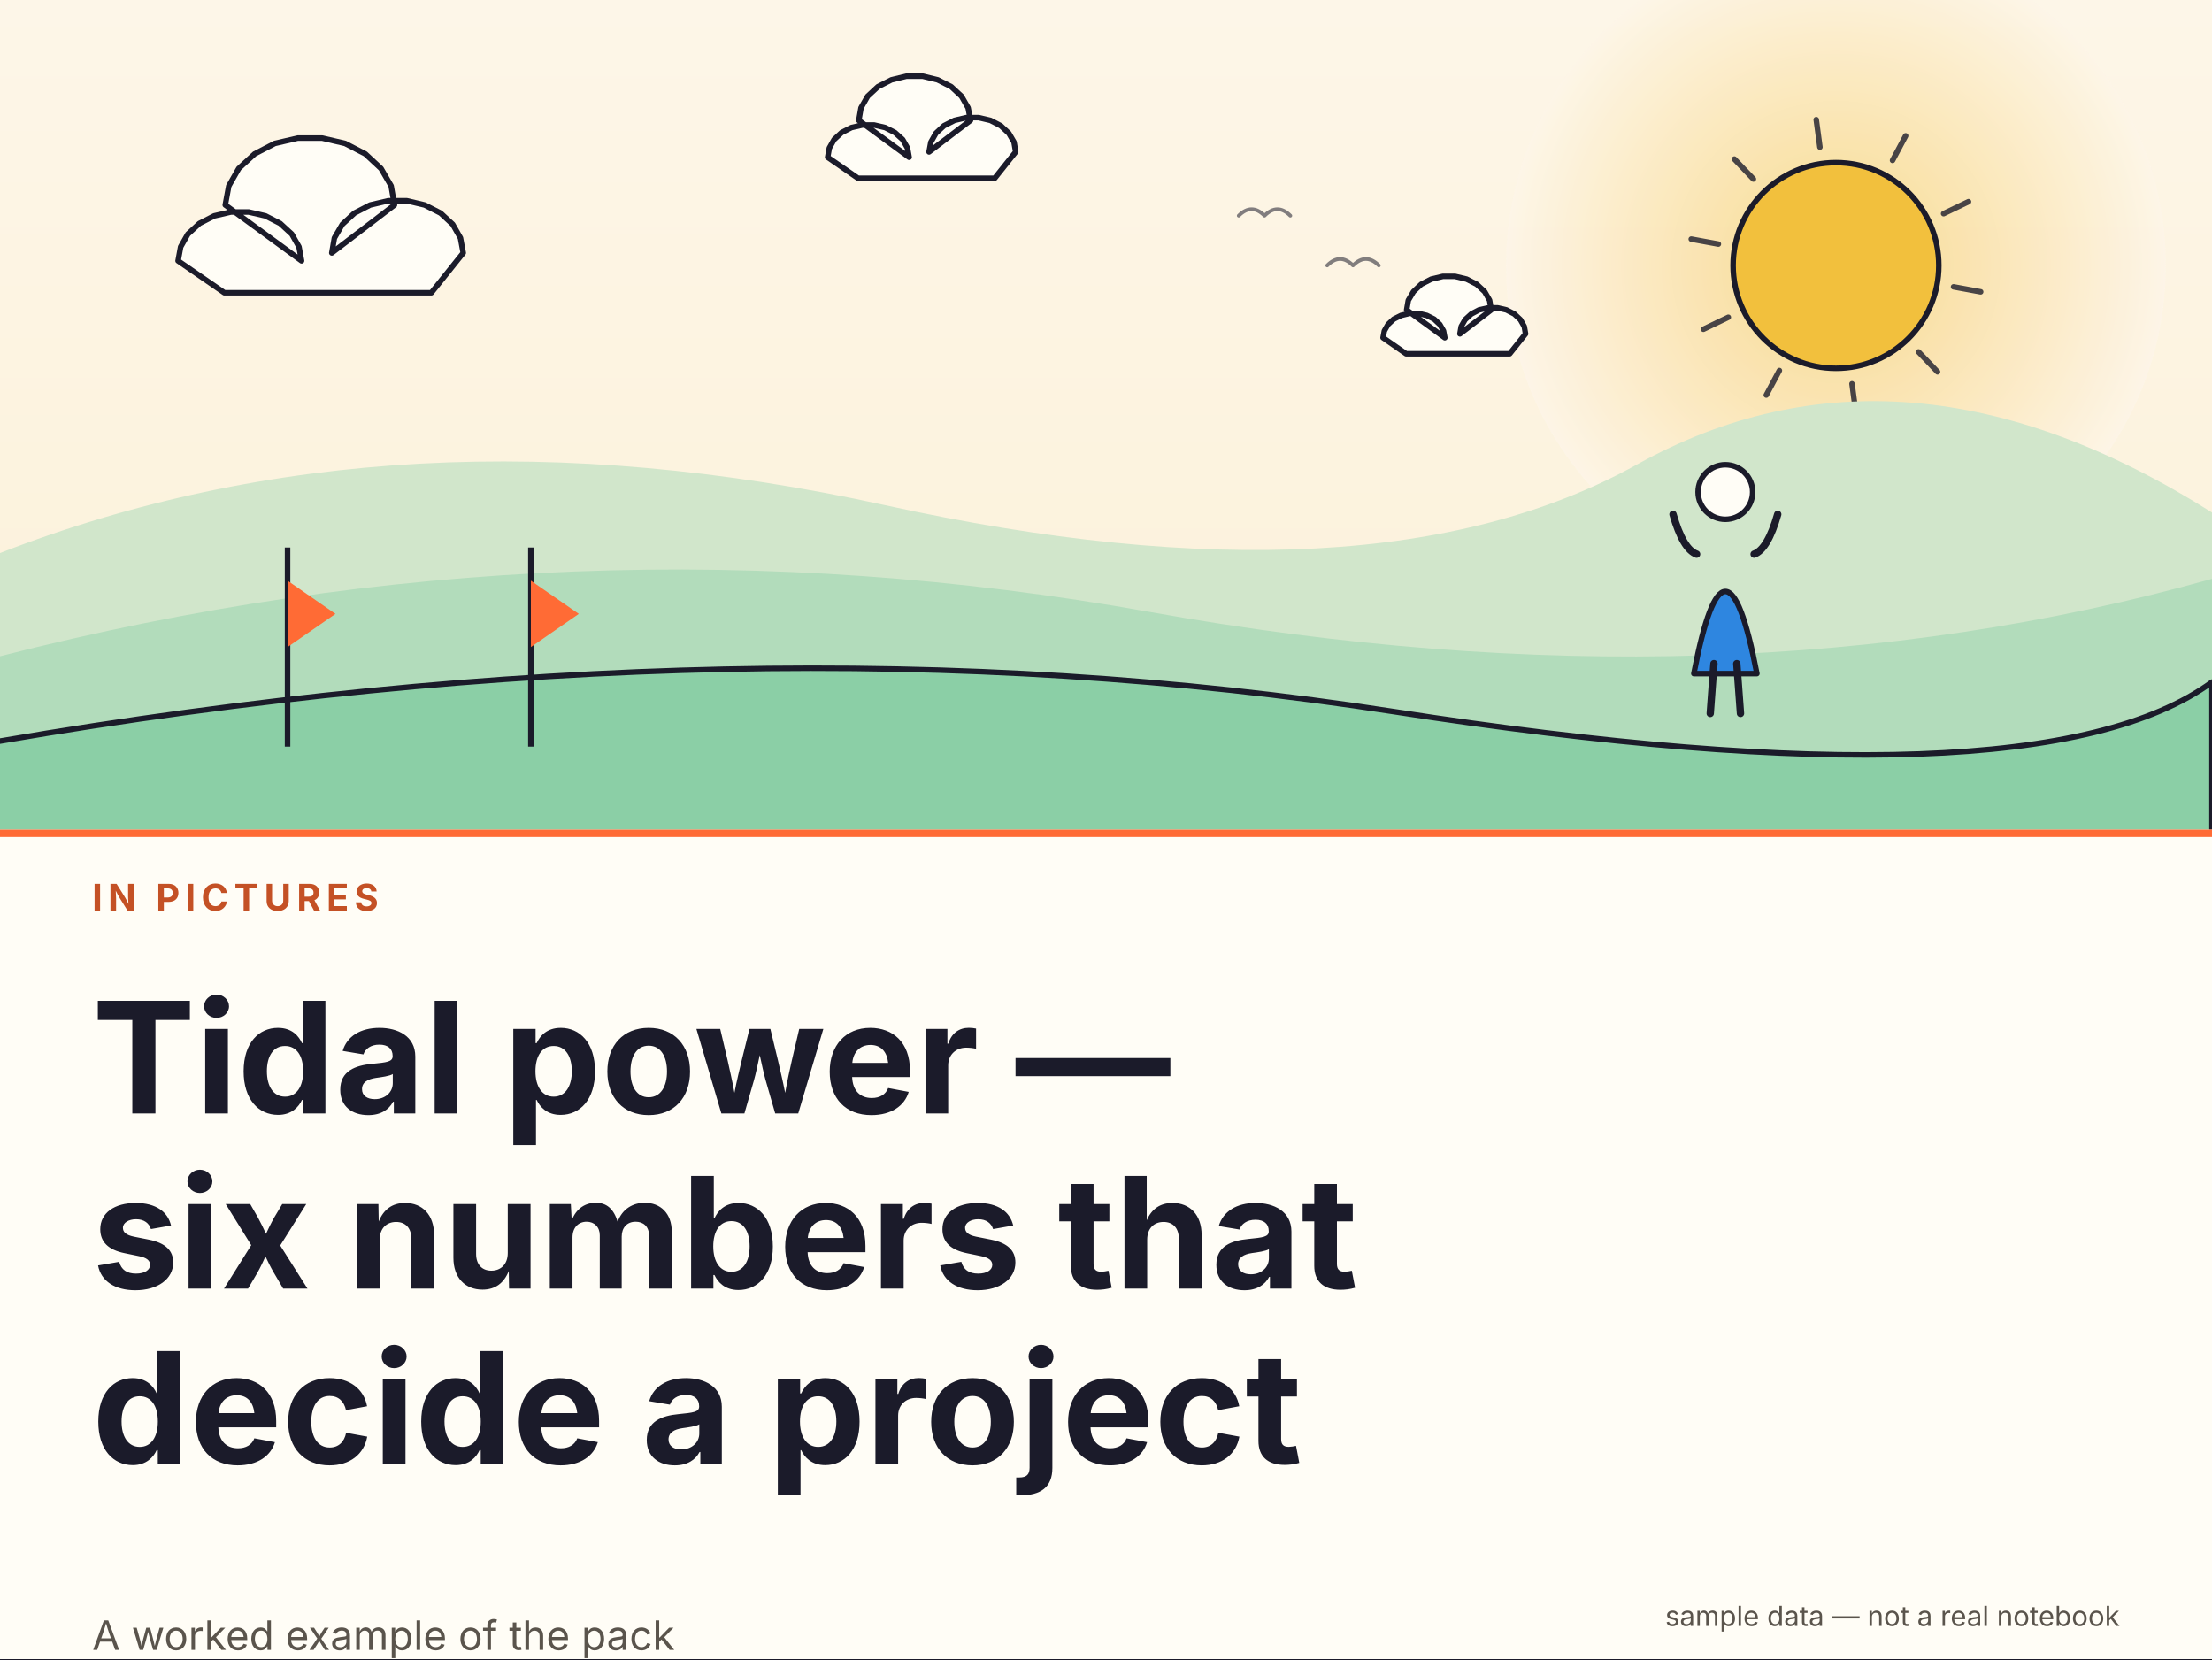
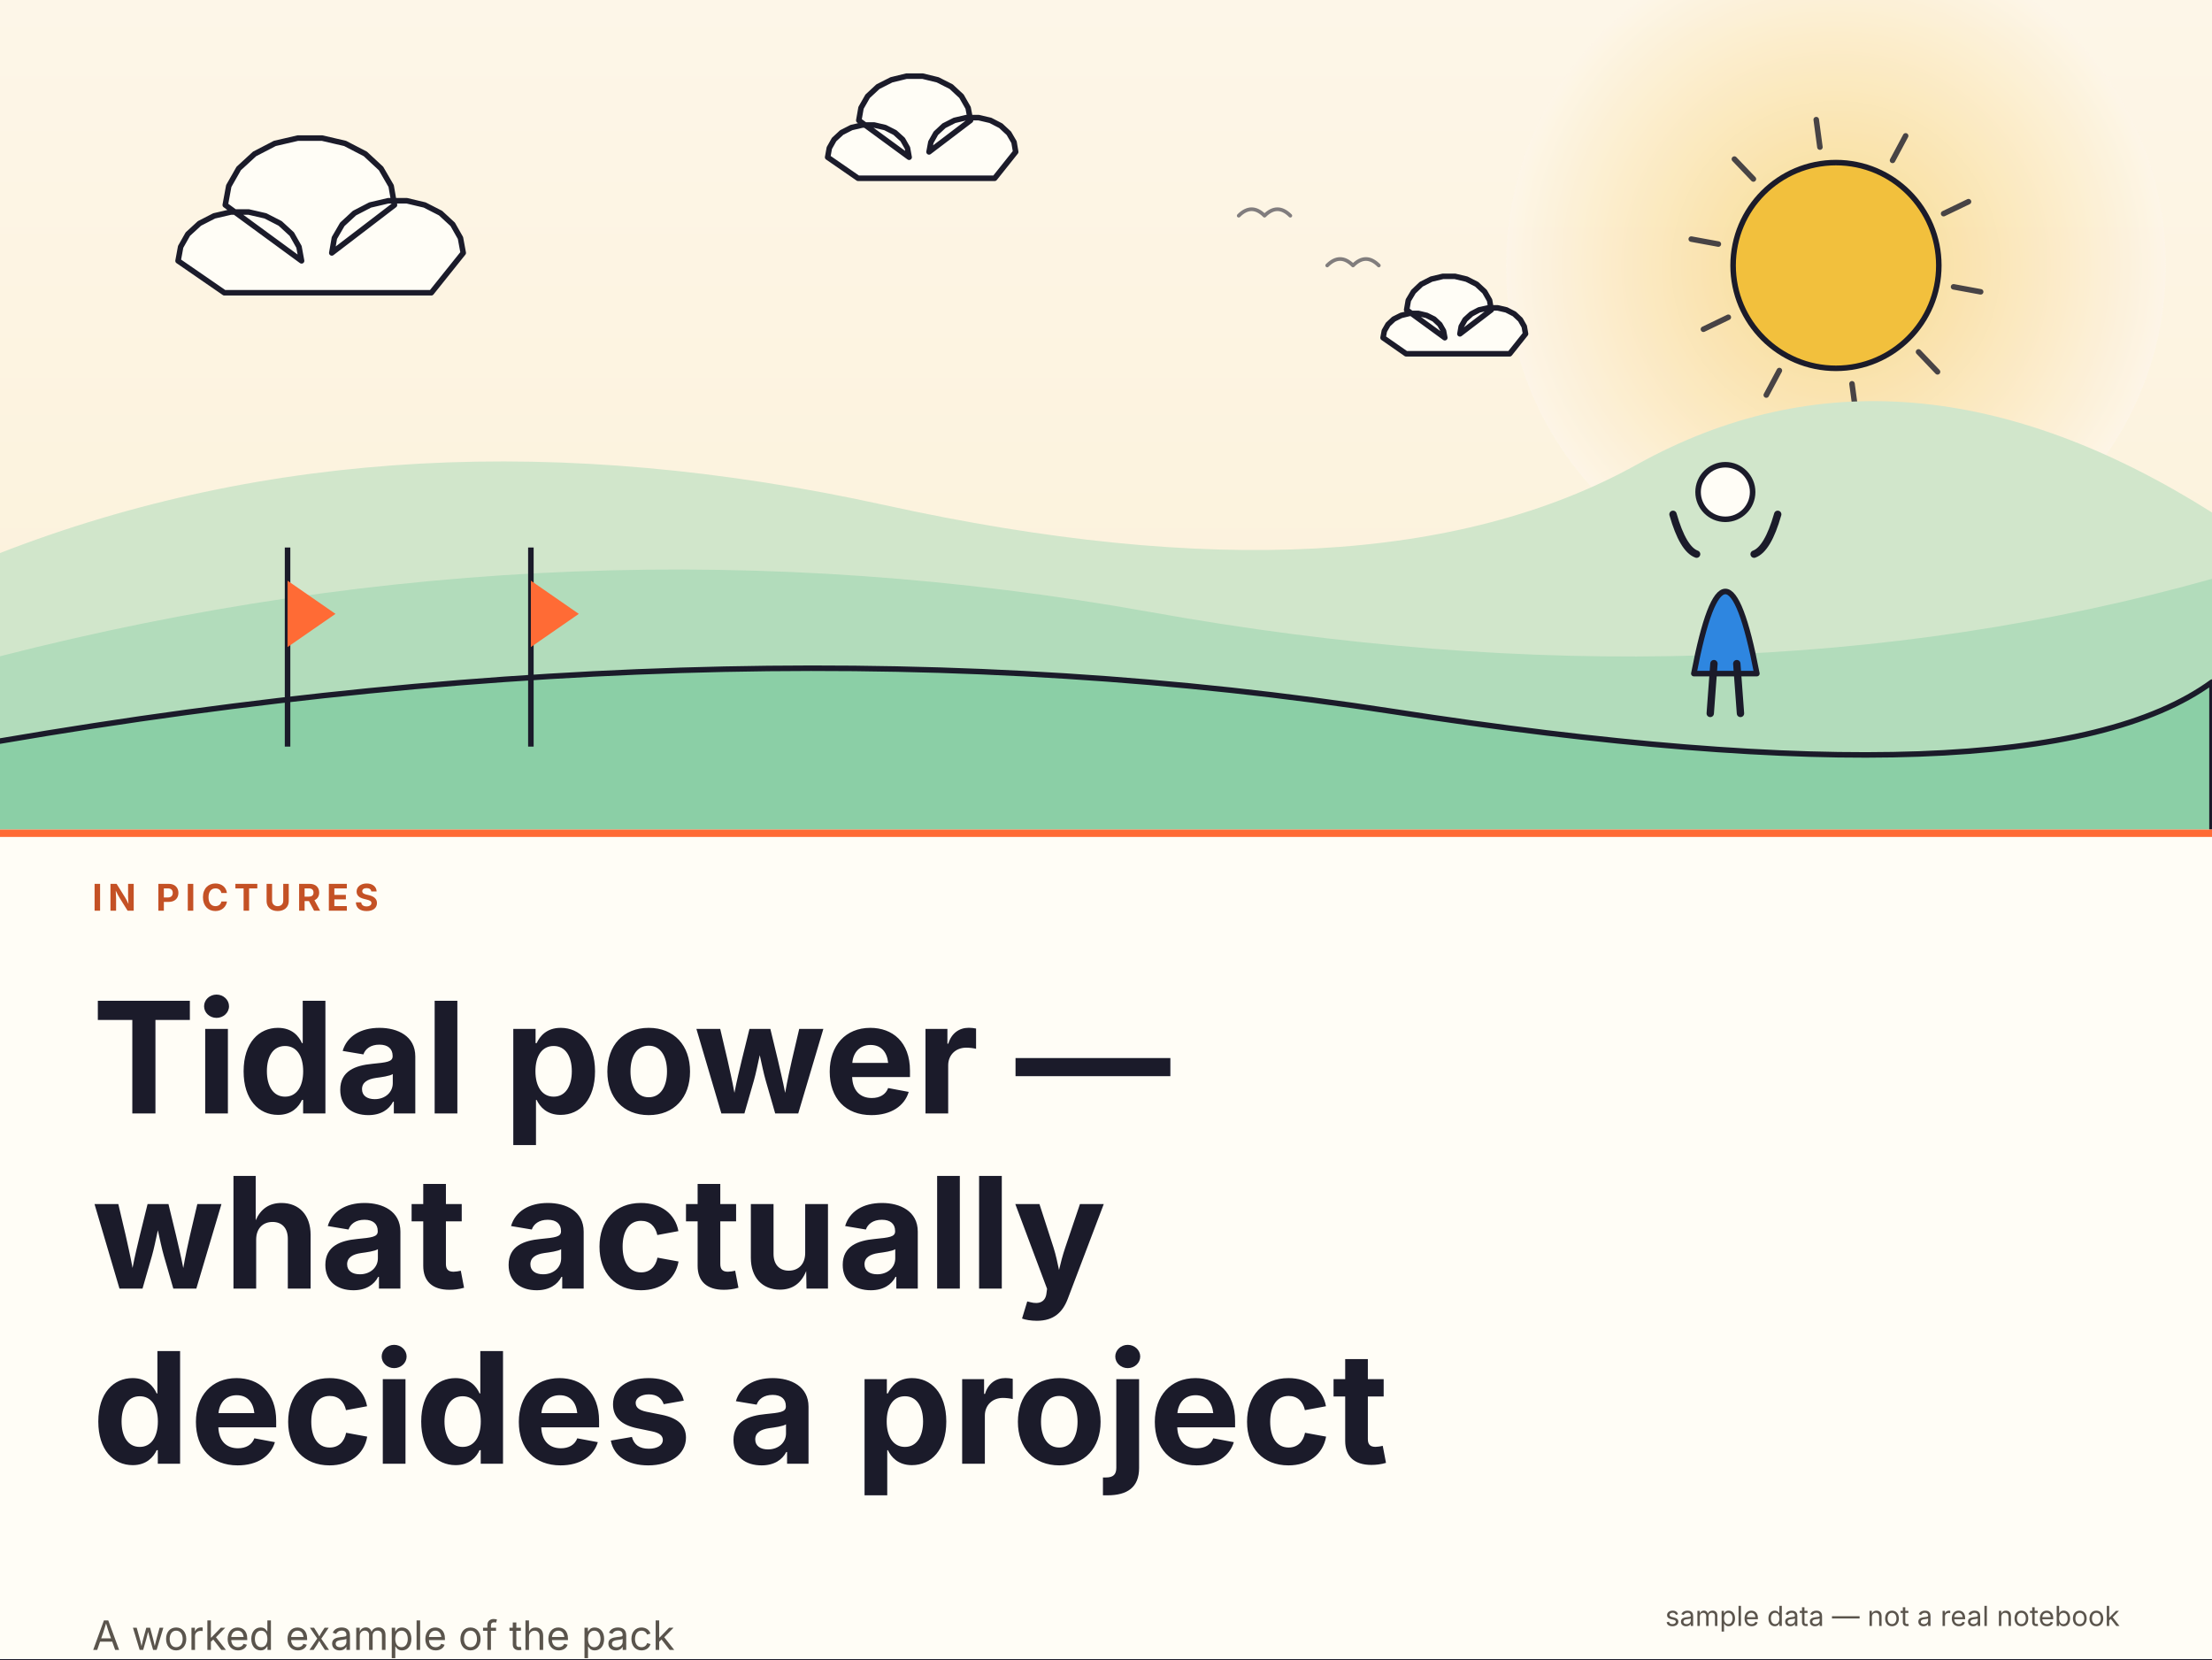
<svg xmlns="http://www.w3.org/2000/svg" width="1200" height="900" viewBox="0 0 1200 900" role="img" aria-labelledby="gfx-title gfx-desc" data-template="cover" data-preset="cartoon" data-detail="standard">
  <defs>
    <filter id="stick" x="-30%" y="-30%" width="160%" height="170%">
      <feDropShadow dx="0" dy="6" stdDeviation="0" flood-color="#000000" flood-opacity="0.16" />
    </filter>
  </defs>
  <linearGradient id="sky" x1="0" y1="0" x2="0" y2="1">
    <stop offset="0" stop-color="#fdf6e8" />
    <stop offset="1" stop-color="#fbebc8" />
  </linearGradient>
  <rect width="1200" height="900" fill="url(#sky)" />
  <radialGradient id="sunGlow">
    <stop offset="0" stop-color="#f6d47e" />
    <stop offset="1" stop-color="#fdf5e7" />
  </radialGradient>
  <circle cx="996" cy="144" r="179" fill="url(#sunGlow)" opacity="0.85" />
  <line x1="1059.8" y1="155.6" x2="1074.5" y2="158.3" stroke="#1b1b2a" stroke-width="3" opacity="0.80" stroke-linecap="round" />
  <line x1="1040.8" y1="190.9" x2="1051.1" y2="201.7" stroke="#1b1b2a" stroke-width="3" opacity="0.80" stroke-linecap="round" />
  <line x1="1004.7" y1="208.2" x2="1006.7" y2="223.1" stroke="#1b1b2a" stroke-width="3" opacity="0.80" stroke-linecap="round" />
  <line x1="965.3" y1="201.0" x2="958.2" y2="214.3" stroke="#1b1b2a" stroke-width="3" opacity="0.80" stroke-linecap="round" />
  <line x1="937.6" y1="172.1" x2="924.1" y2="178.6" stroke="#1b1b2a" stroke-width="3" opacity="0.80" stroke-linecap="round" />
  <line x1="932.2" y1="132.4" x2="917.5" y2="129.7" stroke="#1b1b2a" stroke-width="3" opacity="0.80" stroke-linecap="round" />
  <line x1="951.2" y1="97.1" x2="940.9" y2="86.3" stroke="#1b1b2a" stroke-width="3" opacity="0.80" stroke-linecap="round" />
  <line x1="987.3" y1="79.8" x2="985.3" y2="64.9" stroke="#1b1b2a" stroke-width="3" opacity="0.80" stroke-linecap="round" />
  <line x1="1026.7" y1="87.0" x2="1033.8" y2="73.7" stroke="#1b1b2a" stroke-width="3" opacity="0.80" stroke-linecap="round" />
  <line x1="1054.4" y1="115.9" x2="1067.9" y2="109.4" stroke="#1b1b2a" stroke-width="3" opacity="0.80" stroke-linecap="round" />
  <circle cx="996.0" cy="144.0" r="55.8" fill="#f2c03d" />
  <circle cx="996.0" cy="144.0" r="55.8" fill="none" stroke="#1b1b2a" stroke-width="3" />
  <path d="M96.6 141.5 L98.0 133.9 L101.9 127.0 L108.2 121.2 L116.2 117.1 L125.3 115.0 L134.9 115.0 L144.0 117.1 L152.0 121.2 L158.3 127.0 L162.2 133.9 L163.6 141.5 L122.2 111.2 L124.1 100.9 L129.5 91.4 L138.1 83.5 L149.1 77.8 L161.6 74.9 L174.7 74.9 L187.2 77.8 L198.2 83.5 L206.7 91.4 L212.2 100.9 L214.0 111.2 L180.0 137.2 L181.4 129.1 L185.7 121.7 L192.3 115.6 L200.8 111.2 L210.6 108.9 L220.7 108.9 L230.4 111.2 L239.0 115.6 L245.6 121.7 L249.8 129.1 L251.3 137.2 L234.0 158.8 L121.7 158.8 Z" fill="#fffdf6" stroke="#1b1b2a" stroke-width="3" stroke-linecap="round" stroke-linejoin="round" />
  <path d="M449.0 85.3 L449.9 80.3 L452.5 75.7 L456.6 71.9 L461.9 69.2 L467.9 67.8 L474.2 67.8 L480.2 69.2 L485.5 71.9 L489.7 75.7 L492.3 80.3 L493.2 85.3 L465.9 65.3 L467.1 58.5 L470.7 52.2 L476.3 47.0 L483.6 43.3 L491.8 41.3 L500.5 41.3 L508.7 43.3 L516.0 47.0 L521.6 52.2 L525.2 58.5 L526.5 65.3 L504.0 82.4 L505.0 77.1 L507.7 72.3 L512.1 68.2 L517.8 65.3 L524.2 63.8 L530.9 63.8 L537.3 65.3 L542.9 68.2 L547.3 72.3 L550.1 77.1 L551.0 82.4 L539.6 96.7 L465.5 96.7 Z" fill="#fffdf6" stroke="#1b1b2a" stroke-width="3" stroke-linecap="round" stroke-linejoin="round" />
  <path d="M750.3 183.2 L751.0 179.5 L753.0 176.0 L756.1 173.1 L760.1 171.1 L764.7 170.0 L769.4 170.0 L774.0 171.1 L778.0 173.1 L781.1 176.0 L783.1 179.5 L783.8 183.2 L763.1 168.1 L764.0 162.9 L766.8 158.2 L771.0 154.2 L776.5 151.4 L782.8 149.9 L789.3 149.9 L795.6 151.4 L801.1 154.2 L805.4 158.2 L808.1 162.9 L809.0 168.1 L792.0 181.1 L792.7 177.1 L794.8 173.4 L798.2 170.3 L802.4 168.1 L807.3 167.0 L812.4 167.0 L817.2 168.1 L821.5 170.3 L824.8 173.4 L826.9 177.1 L827.6 181.1 L819.0 191.9 L762.8 191.9 Z" fill="#fffdf6" stroke="#1b1b2a" stroke-width="3" stroke-linecap="round" stroke-linejoin="round" />
  <path d="M672 117 q 7 -7 14 0 q 7 -7 14 0" fill="none" stroke="#1b1b2a" stroke-width="2" stroke-linecap="round" stroke-linejoin="round" opacity="0.55" />
  <path d="M720 144 q 7 -7 14 0 q 7 -7 14 0" fill="none" stroke="#1b1b2a" stroke-width="2" stroke-linecap="round" stroke-linejoin="round" opacity="0.55" />
  <path d="M0 300.0 Q 216.0 216.0 480.0 274.0 T 888.0 252.0 T 1200 278.0 L 1200 900 L 0 900" fill="#d1e6cb" />
  <path d="M0 356.0 Q 312.0 276.0 624.0 332.0 T 1200 314.0 L 1200 900 L 0 900" fill="#b2dcbb" />
  <path d="M0 402.0 Q 408 332.0 756.0 386.0 T 1200 370.0 L 1200 900 L 0 900" fill="#8bcfa6" stroke="#1b1b2a" stroke-width="3" stroke-linecap="round" stroke-linejoin="round" />
  <circle cx="936.0" cy="266.9" r="14.8" fill="#fffdf6" stroke="#1b1b2a" stroke-width="3" />
  <path d="M918.9 365.4 Q 936.0 276.3 953.1 365.4 Z Z" fill="#2e86e0" stroke="#1b1b2a" stroke-width="3" stroke-linecap="round" stroke-linejoin="round" />
  <path d="M929.8 360.0 L 927.8 387.0" fill="none" stroke="#1b1b2a" stroke-width="4" stroke-linecap="round" stroke-linejoin="round" />
  <path d="M942.2 360.0 L 944.2 387.0" fill="none" stroke="#1b1b2a" stroke-width="4" stroke-linecap="round" stroke-linejoin="round" />
  <path d="M920.4 300.6 Q 913.0 297.9 907.6 279.0" fill="none" stroke="#1b1b2a" stroke-width="4" stroke-linecap="round" stroke-linejoin="round" />
  <path d="M951.6 300.6 Q 959.0 297.9 964.4 279.0" fill="none" stroke="#1b1b2a" stroke-width="4" stroke-linecap="round" stroke-linejoin="round" />
  <line x1="156.0" y1="405.0" x2="156.0" y2="297.0" stroke="#1b1b2a" stroke-width="3" />
  <path d="M156 315 L 182 333 L 156 351 Z" fill="#ff6b35" />
  <line x1="288.0" y1="405.0" x2="288.0" y2="297.0" stroke="#1b1b2a" stroke-width="3" />
  <path d="M288 315 L 314 333 L 288 351 Z" fill="#ff6b35" />
  <rect x="0.0" y="450.0" width="1200.0" height="450.0" fill="#fffdf6" />
  <rect x="0.0" y="450.0" width="1200.0" height="4.0" fill="#ff6b35" />
  <text x="50.0" y="494.0" font-family="'Inter var','Inter','DejaVu Sans','Helvetica Neue',Arial,sans-serif" font-size="20" font-weight="700" fill="#c45125" letter-spacing="3">IN PICTURES</text>
  <text x="50.0" y="604.0" font-family="'Inter var','Inter','DejaVu Sans','Helvetica Neue',Arial,sans-serif" font-size="84" font-weight="700" fill="#1b1b2a">Tidal power —</text>
-   <text x="50.0" y="699.0" font-family="'Inter var','Inter','DejaVu Sans','Helvetica Neue',Arial,sans-serif" font-size="84" font-weight="700" fill="#1b1b2a">six numbers that</text>
-   <text x="50.0" y="794.0" font-family="'Inter var','Inter','DejaVu Sans','Helvetica Neue',Arial,sans-serif" font-size="84" font-weight="700" fill="#1b1b2a">decide a project</text>
+   <text x="50.0" y="699.0" font-family="'Inter var','Inter','DejaVu Sans','Helvetica Neue',Arial,sans-serif" font-size="84" font-weight="700" fill="#1b1b2a">what actually</text>
+   <text x="50.0" y="794.0" font-family="'Inter var','Inter','DejaVu Sans','Helvetica Neue',Arial,sans-serif" font-size="84" font-weight="700" fill="#1b1b2a">decides a project</text>
  <text x="50.0" y="895.0" font-family="'Inter var','Inter','DejaVu Sans','Helvetica Neue',Arial,sans-serif" font-size="22" font-weight="400" fill="#5a544c">A worked example of the pack</text>
  <text x="1150.0" y="882.0" font-family="'Inter var','Inter','DejaVu Sans','Helvetica Neue',Arial,sans-serif" font-size="15" font-weight="400" fill="#5a544c" text-anchor="end">sample data — not a real notebook</text>
</svg>
